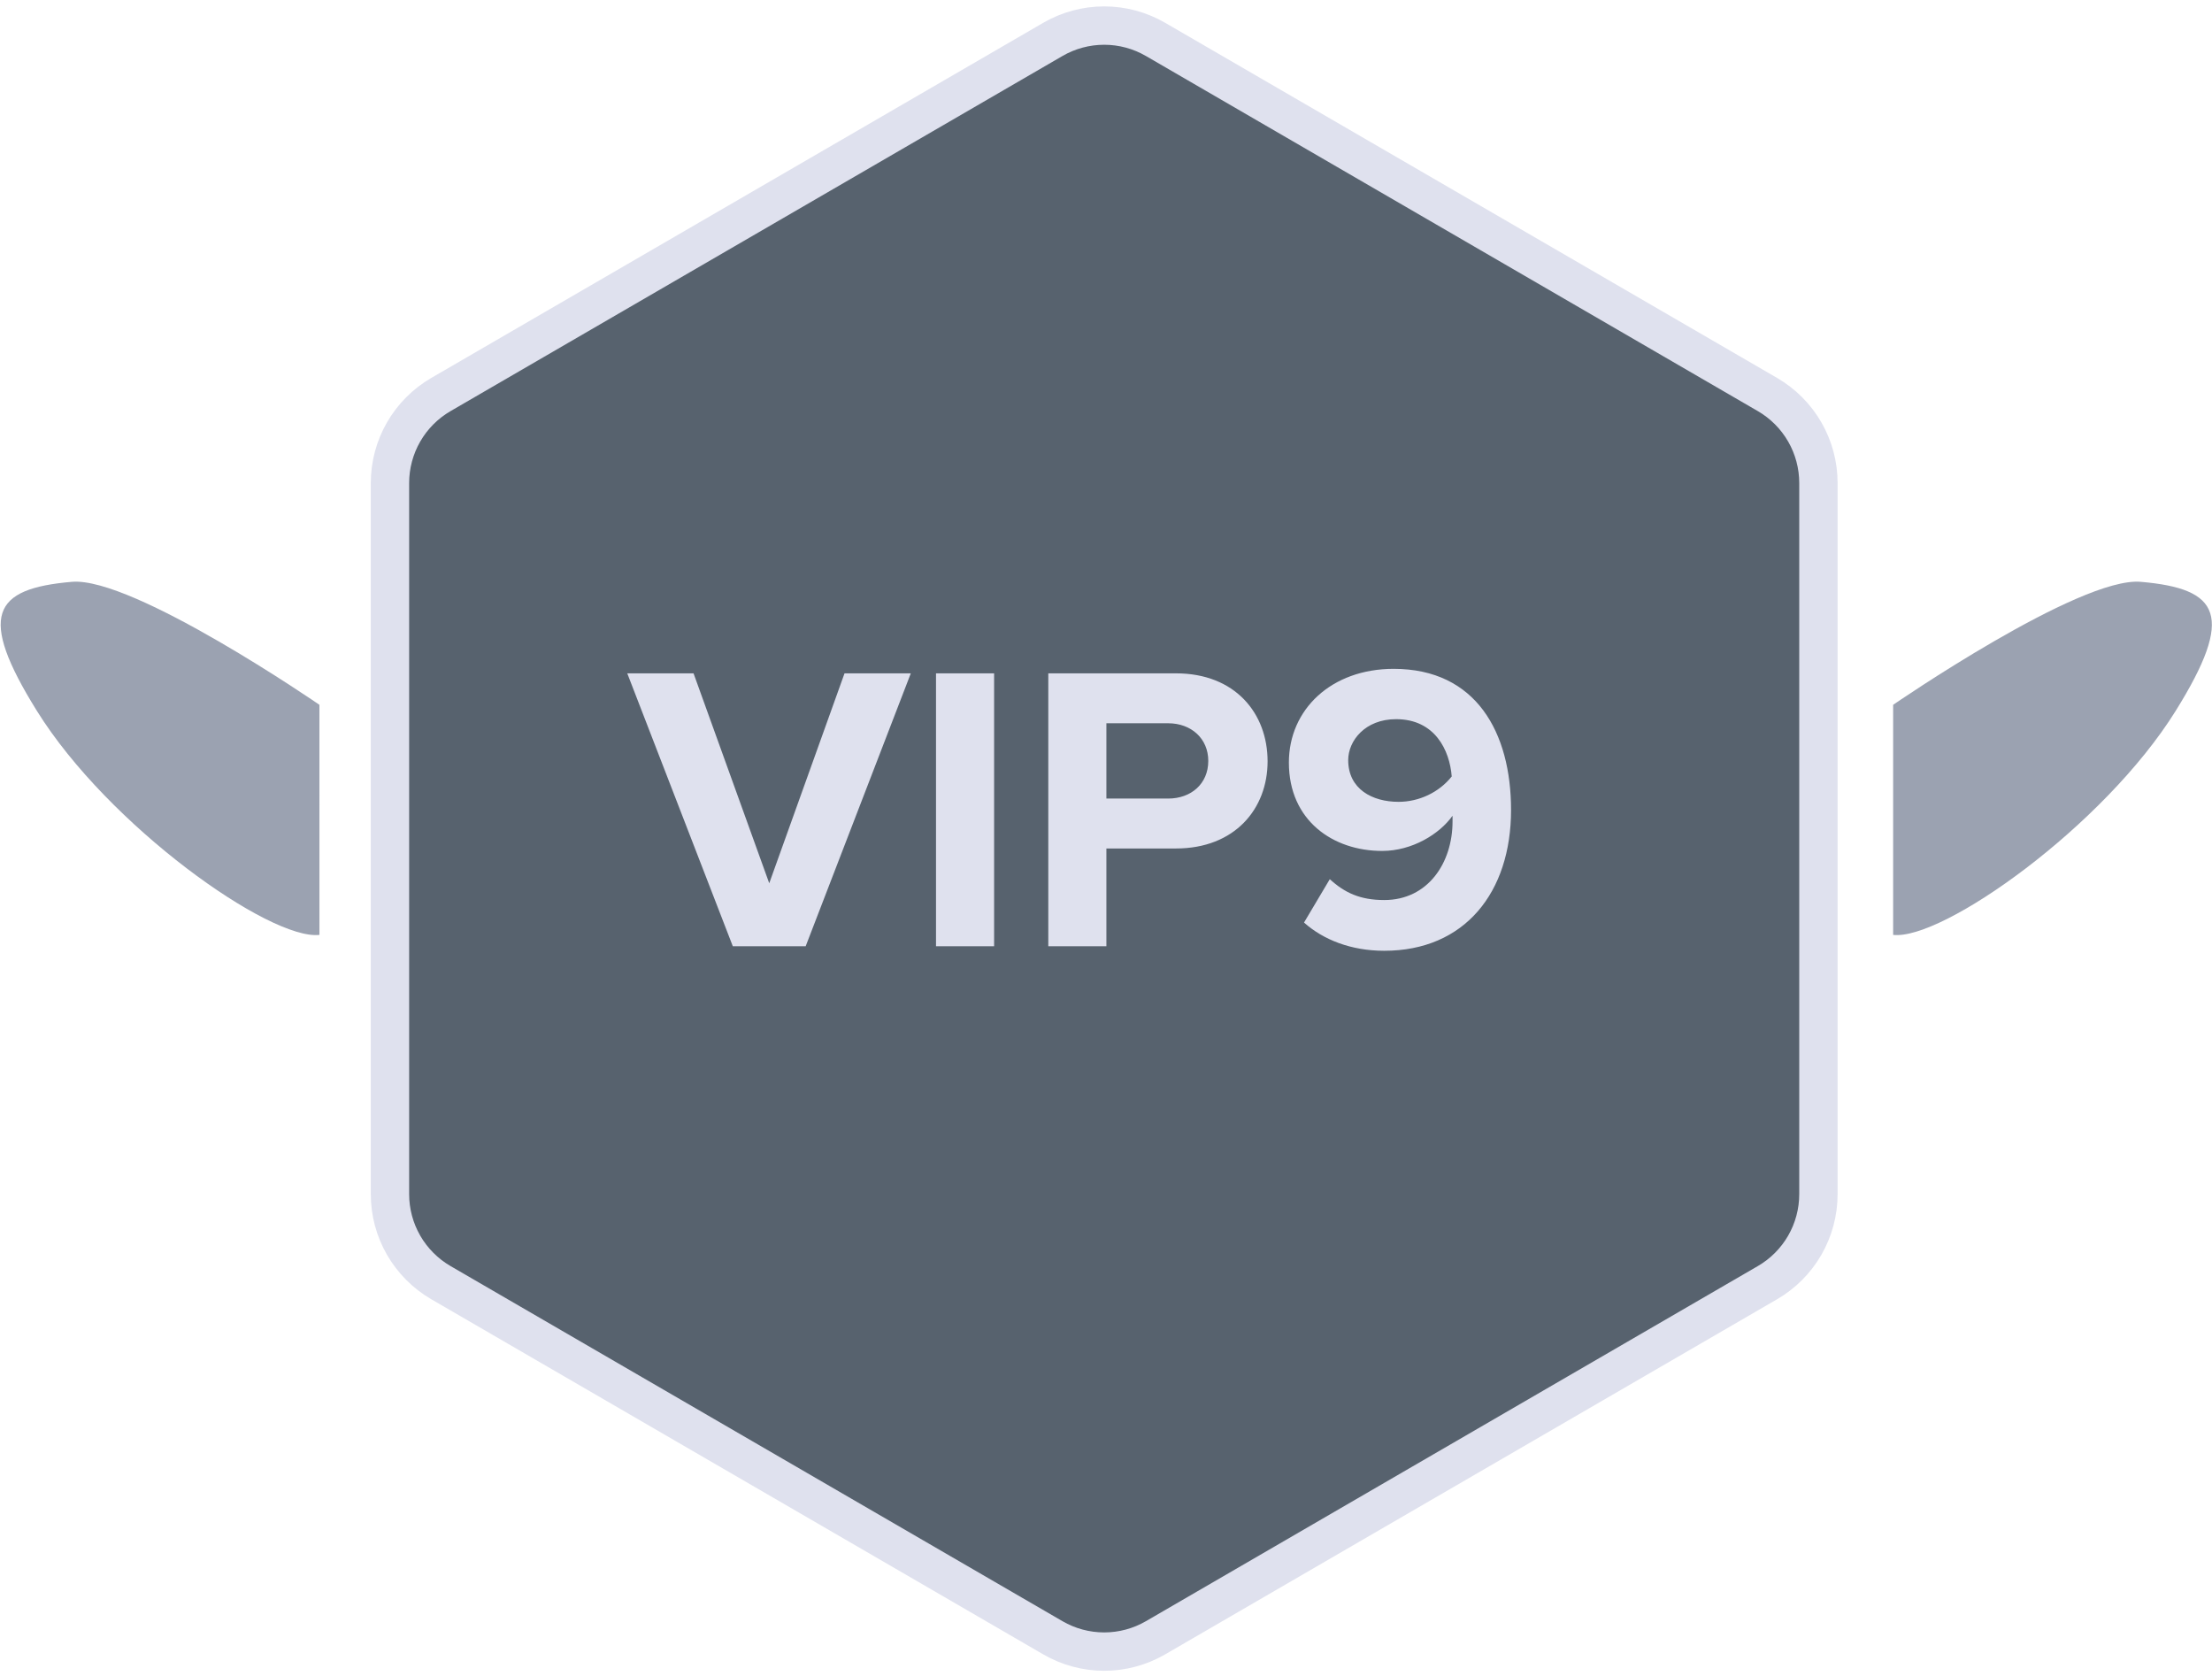
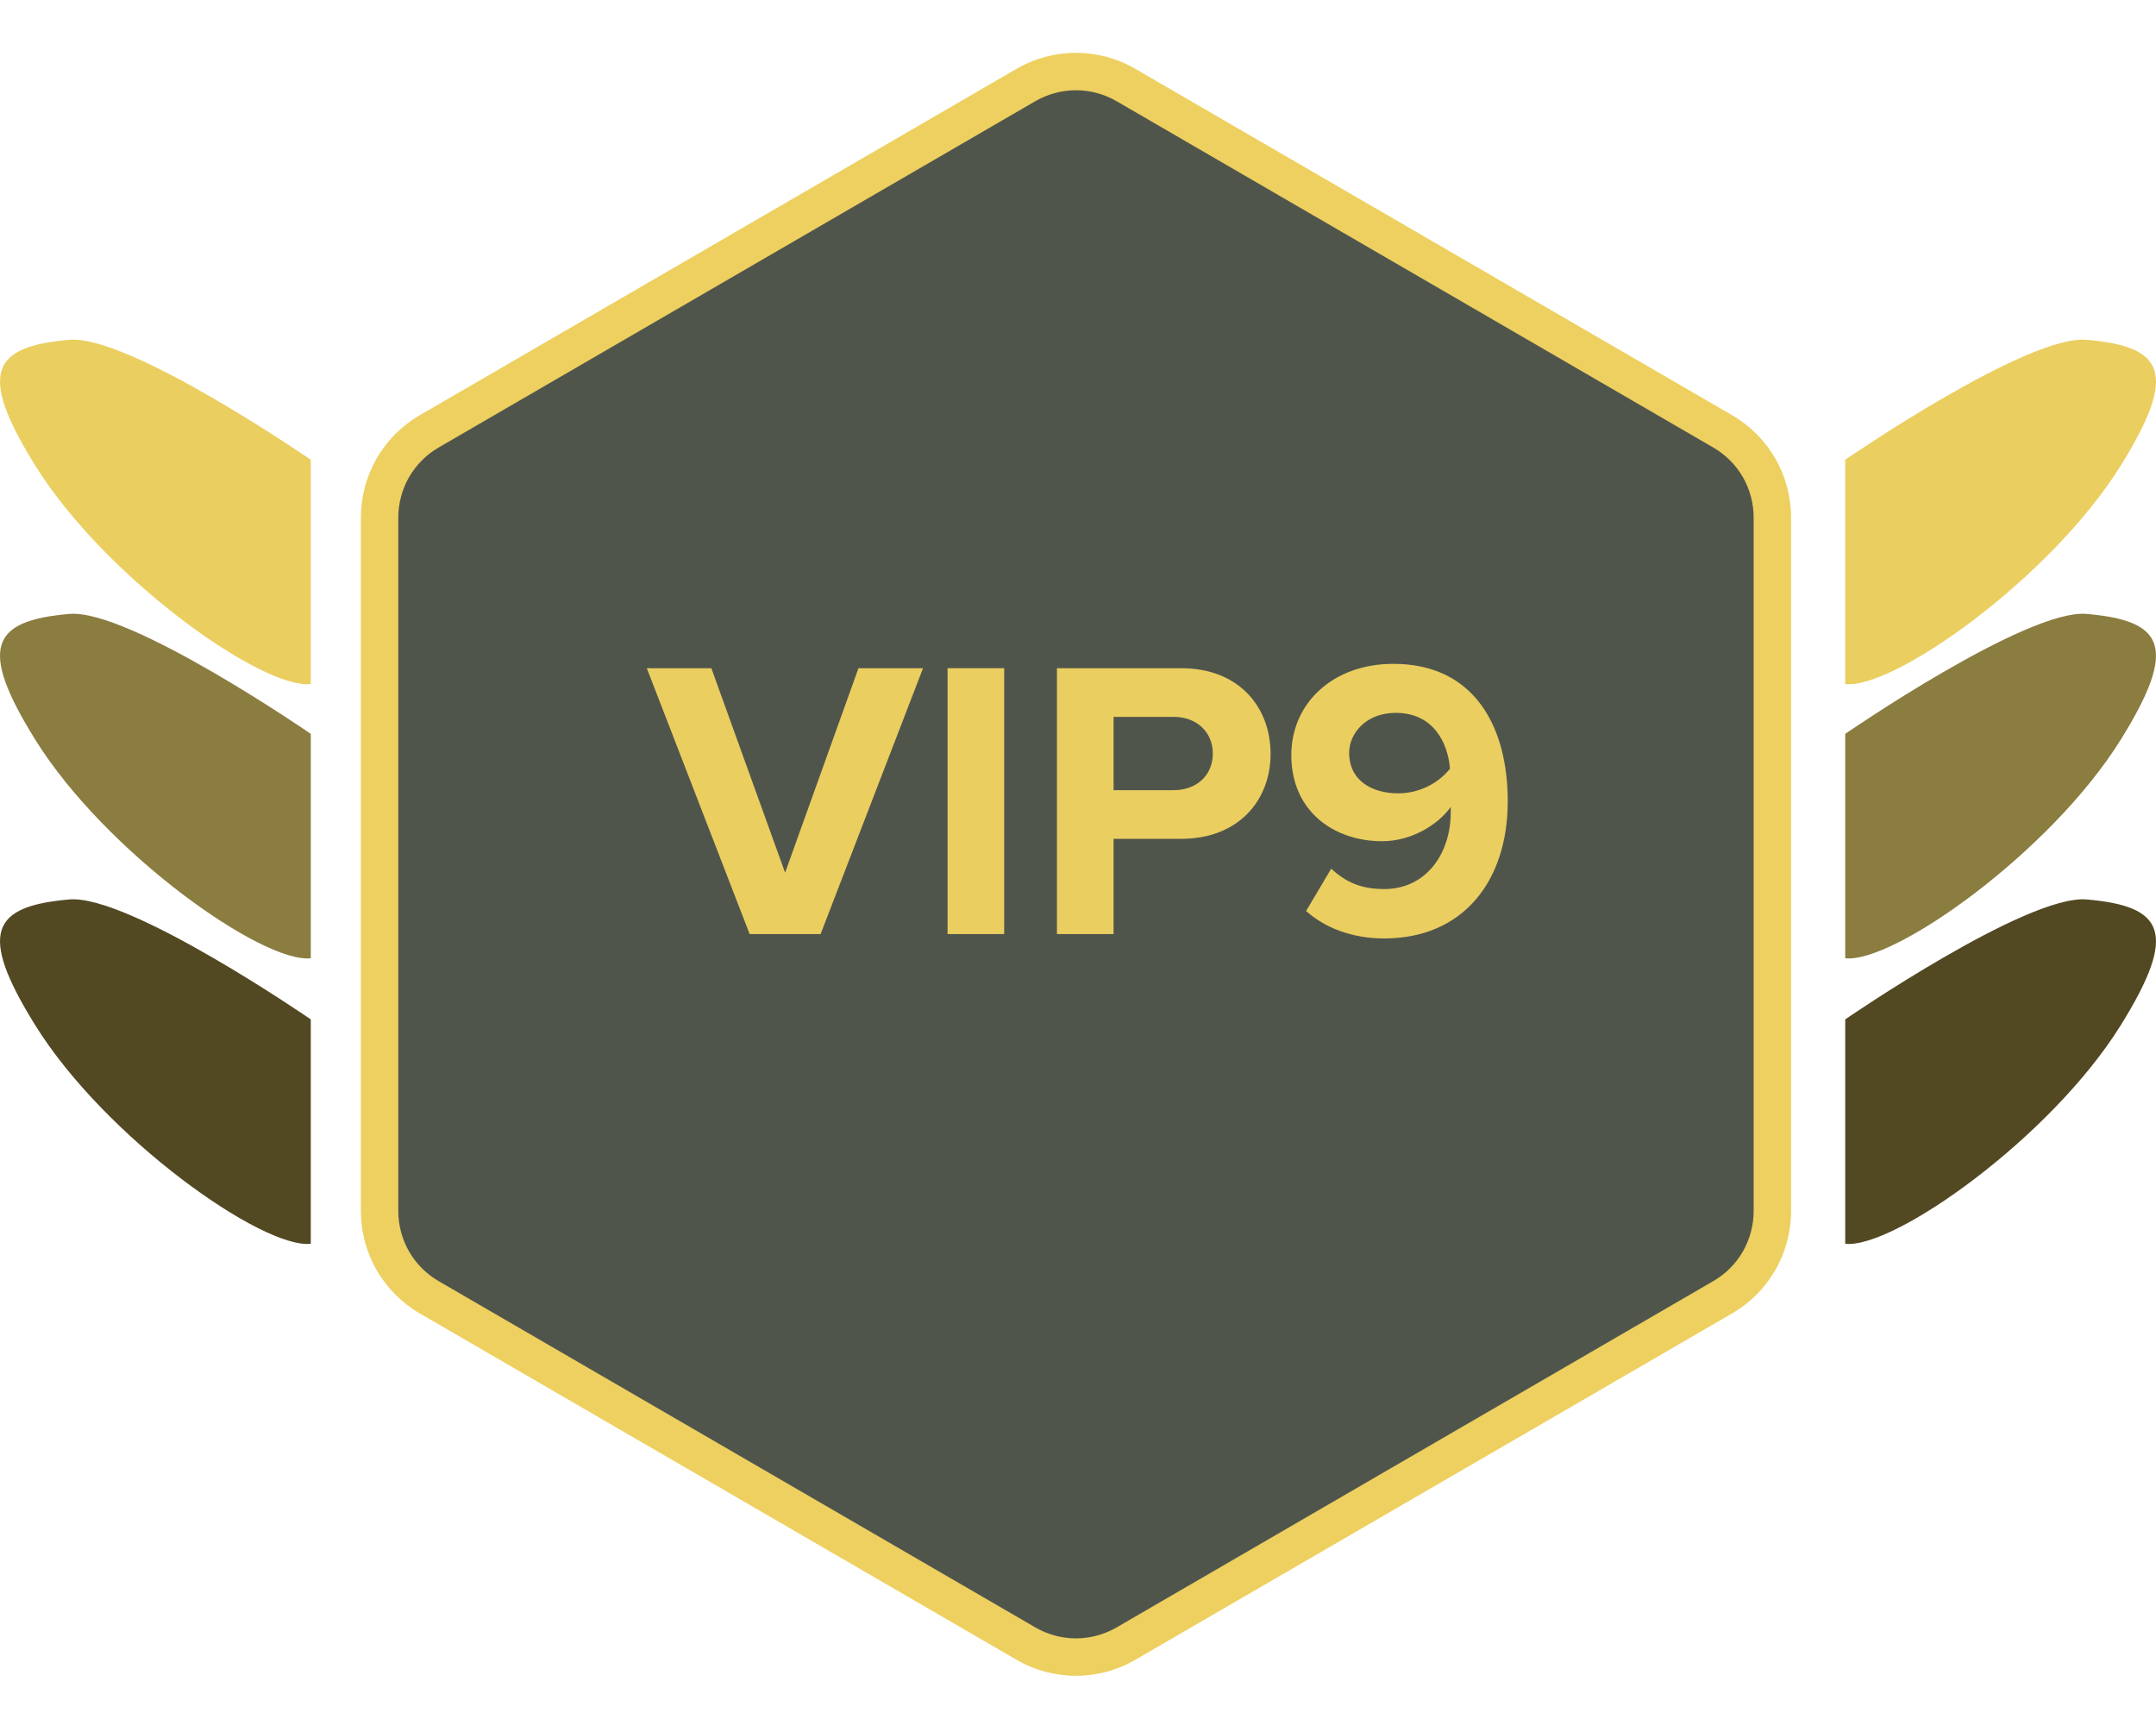
- <svg xmlns="http://www.w3.org/2000/svg" width="173" height="131" viewBox="0 0 173 131" fill="none">
-   <path d="M24.982 55.117C24.982 55.117 10.416 45.088 5.623 45.499C-0.577 46.03 -1.758 48.126 2.875 55.576C8.493 64.61 21.123 73.544 24.983 73.11L24.982 55.117Z" fill="#9BA2B1" />
-   <path d="M148.062 55.117C148.062 55.117 162.628 45.088 167.421 45.499C173.621 46.03 174.802 48.126 170.169 55.576C164.551 64.61 151.921 73.544 148.062 73.11V55.117Z" fill="#9BA2B1" />
-   <path d="M142.218 93.385C142.218 94.787 141.85 96.164 141.151 97.378C140.451 98.593 139.445 99.602 138.233 100.305L90.374 128.076C89.154 128.784 87.769 129.157 86.359 129.157C84.949 129.157 83.564 128.784 82.344 128.076L34.484 100.305C33.272 99.601 32.266 98.592 31.566 97.377C30.867 96.163 30.499 94.786 30.499 93.385V37.772C30.499 36.37 30.867 34.994 31.567 33.779C32.266 32.565 33.272 31.556 34.484 30.852L82.344 3.081C83.564 2.373 84.949 2 86.359 2C87.769 2 89.154 2.373 90.374 3.081L138.233 30.852C139.445 31.556 140.451 32.565 141.15 33.779C141.85 34.994 142.218 36.37 142.218 37.772V93.385Z" fill="#57626E" stroke="#DFE1EE" stroke-width="3" />
-   <path d="M57.314 74L49.058 52.656H54.242L60.162 69.072L66.05 52.656H71.234L63.01 74H57.314ZM73.205 74V52.656H77.749V74H73.205ZM81.987 74V52.656H91.971C96.611 52.656 99.138 55.792 99.138 59.536C99.138 63.248 96.579 66.352 91.971 66.352H86.531V74H81.987ZM94.499 59.504C94.499 57.744 93.154 56.56 91.362 56.56H86.531V62.448H91.362C93.154 62.448 94.499 61.296 94.499 59.504ZM101.987 72.144L104.003 68.752C105.155 69.808 106.371 70.384 108.259 70.384C111.683 70.384 113.603 67.472 113.603 64.24V63.792C112.579 65.232 110.435 66.544 108.099 66.544C104.259 66.544 100.803 64.176 100.803 59.632C100.803 55.472 104.131 52.304 108.995 52.304C115.459 52.304 118.179 57.296 118.179 63.344C118.179 69.776 114.563 74.352 108.259 74.352C105.667 74.352 103.491 73.488 101.987 72.144ZM113.539 60.72C113.379 58.672 112.227 56.24 109.187 56.24C106.755 56.24 105.443 57.936 105.443 59.44C105.443 61.712 107.331 62.704 109.379 62.704C110.979 62.704 112.547 61.968 113.539 60.72Z" fill="#DFE1EE" />
+ <svg xmlns="http://www.w3.org/2000/svg" width="34" height="27" viewBox="0 0 34 27" fill="none">
+   <path d="M4.901 7.249C4.901 7.249 2.037 5.277 1.095 5.358C-0.124 5.462 -0.356 5.874 0.555 7.339C1.659 9.115 4.142 10.872 4.901 10.786L4.901 7.249Z" fill="#EACE60" />
+   <path d="M4.901 11.571C4.901 11.571 2.037 9.599 1.095 9.68C-0.124 9.785 -0.356 10.197 0.555 11.661C1.659 13.438 4.142 15.194 4.901 15.109L4.901 11.571Z" fill="#8B7C40" />
+   <path d="M4.901 16.073C4.901 16.073 2.037 14.102 1.095 14.182C-0.124 14.287 -0.356 14.699 0.555 16.164C1.659 17.94 4.142 19.696 4.901 19.611L4.901 16.073Z" fill="#524822" />
+   <path d="M29.099 7.249C29.099 7.249 31.963 5.277 32.905 5.358C34.124 5.462 34.356 5.874 33.445 7.339C32.341 9.115 29.858 10.872 29.099 10.786L29.099 7.249Z" fill="#EACE60" />
+   <path d="M29.099 11.571C29.099 11.571 31.963 9.599 32.905 9.68C34.124 9.785 34.356 10.197 33.445 11.661C32.341 13.438 29.858 15.194 29.099 15.109L29.099 11.571Z" fill="#8B7C40" />
+   <path d="M29.099 16.073C29.099 16.073 31.963 14.102 32.905 14.182C34.124 14.287 34.356 14.699 33.445 16.164C32.341 17.94 29.858 19.696 29.099 19.611L29.099 16.073Z" fill="#524822" />
+   <path d="M27.95 19.095C27.95 19.37 27.878 19.641 27.74 19.88C27.603 20.119 27.405 20.317 27.166 20.455L17.757 25.915C17.517 26.054 17.245 26.128 16.968 26.128C16.691 26.128 16.418 26.054 16.179 25.915L6.769 20.455C6.531 20.317 6.333 20.119 6.196 19.88C6.058 19.641 5.986 19.37 5.986 19.095V8.161C5.986 7.885 6.058 7.615 6.196 7.376C6.333 7.137 6.531 6.939 6.769 6.801L16.179 1.341C16.418 1.201 16.691 1.128 16.968 1.128C17.245 1.128 17.517 1.201 17.757 1.341L27.166 6.801C27.405 6.939 27.603 7.137 27.74 7.376C27.878 7.615 27.95 7.885 27.95 8.161V19.095Z" fill="#50554C" />
+   <path fill-rule="evenodd" clip-rule="evenodd" d="M16.326 1.596C16.326 1.596 16.327 1.596 16.326 1.596L6.917 7.056C6.724 7.168 6.563 7.329 6.451 7.523C6.34 7.717 6.281 7.937 6.281 8.161C6.281 8.161 6.281 8.161 6.281 8.161V19.095C6.281 19.319 6.34 19.539 6.451 19.733C6.563 19.927 6.724 20.088 6.917 20.2L16.327 25.66C16.521 25.773 16.743 25.833 16.968 25.833C17.193 25.833 17.414 25.773 17.609 25.66L27.018 20.2C27.212 20.088 27.373 19.927 27.485 19.733C27.596 19.539 27.655 19.319 27.655 19.095V8.161C27.655 7.937 27.596 7.717 27.485 7.523C27.373 7.329 27.212 7.168 27.018 7.056L17.609 1.596C17.609 1.596 17.609 1.596 17.609 1.596C17.414 1.483 17.193 1.423 16.968 1.423C16.743 1.423 16.521 1.483 16.326 1.596ZM16.03 1.086C16.315 0.92 16.639 0.833 16.968 0.833C17.297 0.833 17.62 0.92 17.905 1.086L27.314 6.546C27.598 6.71 27.832 6.945 27.996 7.229C28.159 7.512 28.245 7.834 28.245 8.161V19.095C28.245 19.422 28.159 19.744 27.996 20.027C27.832 20.31 27.598 20.546 27.314 20.71L17.905 26.17C17.62 26.336 17.297 26.423 16.968 26.423C16.639 26.423 16.315 26.336 16.03 26.17L6.621 20.71C6.338 20.546 6.103 20.31 5.94 20.027C5.777 19.744 5.691 19.422 5.691 19.095V8.161C5.691 7.834 5.777 7.512 5.94 7.229C6.103 6.945 6.338 6.71 6.621 6.546L16.03 1.086Z" fill="#EDD060" />
+   <path d="M11.822 14.728L10.2 10.536H11.218L12.381 13.76L13.538 10.536H14.556L12.941 14.728H11.822Z" fill="#EACE60" />
+   <path d="M14.943 14.728V10.536H15.836V14.728H14.943Z" fill="#EACE60" />
+   <path d="M16.668 14.728V10.536H18.629C19.541 10.536 20.037 11.152 20.037 11.887C20.037 12.616 19.534 13.226 18.629 13.226H17.561V14.728H16.668ZM19.126 11.881C19.126 11.535 18.862 11.303 18.51 11.303H17.561V12.459H18.51C18.862 12.459 19.126 12.233 19.126 11.881Z" fill="#EACE60" />
+   <path d="M20.597 14.364L20.993 13.697C21.219 13.905 21.458 14.018 21.829 14.018C22.501 14.018 22.878 13.446 22.878 12.811V12.723C22.677 13.006 22.256 13.264 21.797 13.264C21.043 13.264 20.364 12.799 20.364 11.906C20.364 11.089 21.018 10.467 21.973 10.467C23.243 10.467 23.777 11.447 23.777 12.635C23.777 13.899 23.067 14.797 21.829 14.797C21.32 14.797 20.892 14.628 20.597 14.364ZM22.866 12.12C22.834 11.717 22.608 11.24 22.011 11.24C21.533 11.24 21.276 11.573 21.276 11.868C21.276 12.315 21.646 12.509 22.049 12.509C22.363 12.509 22.671 12.365 22.866 12.12Z" fill="#EACE60" />
</svg>
